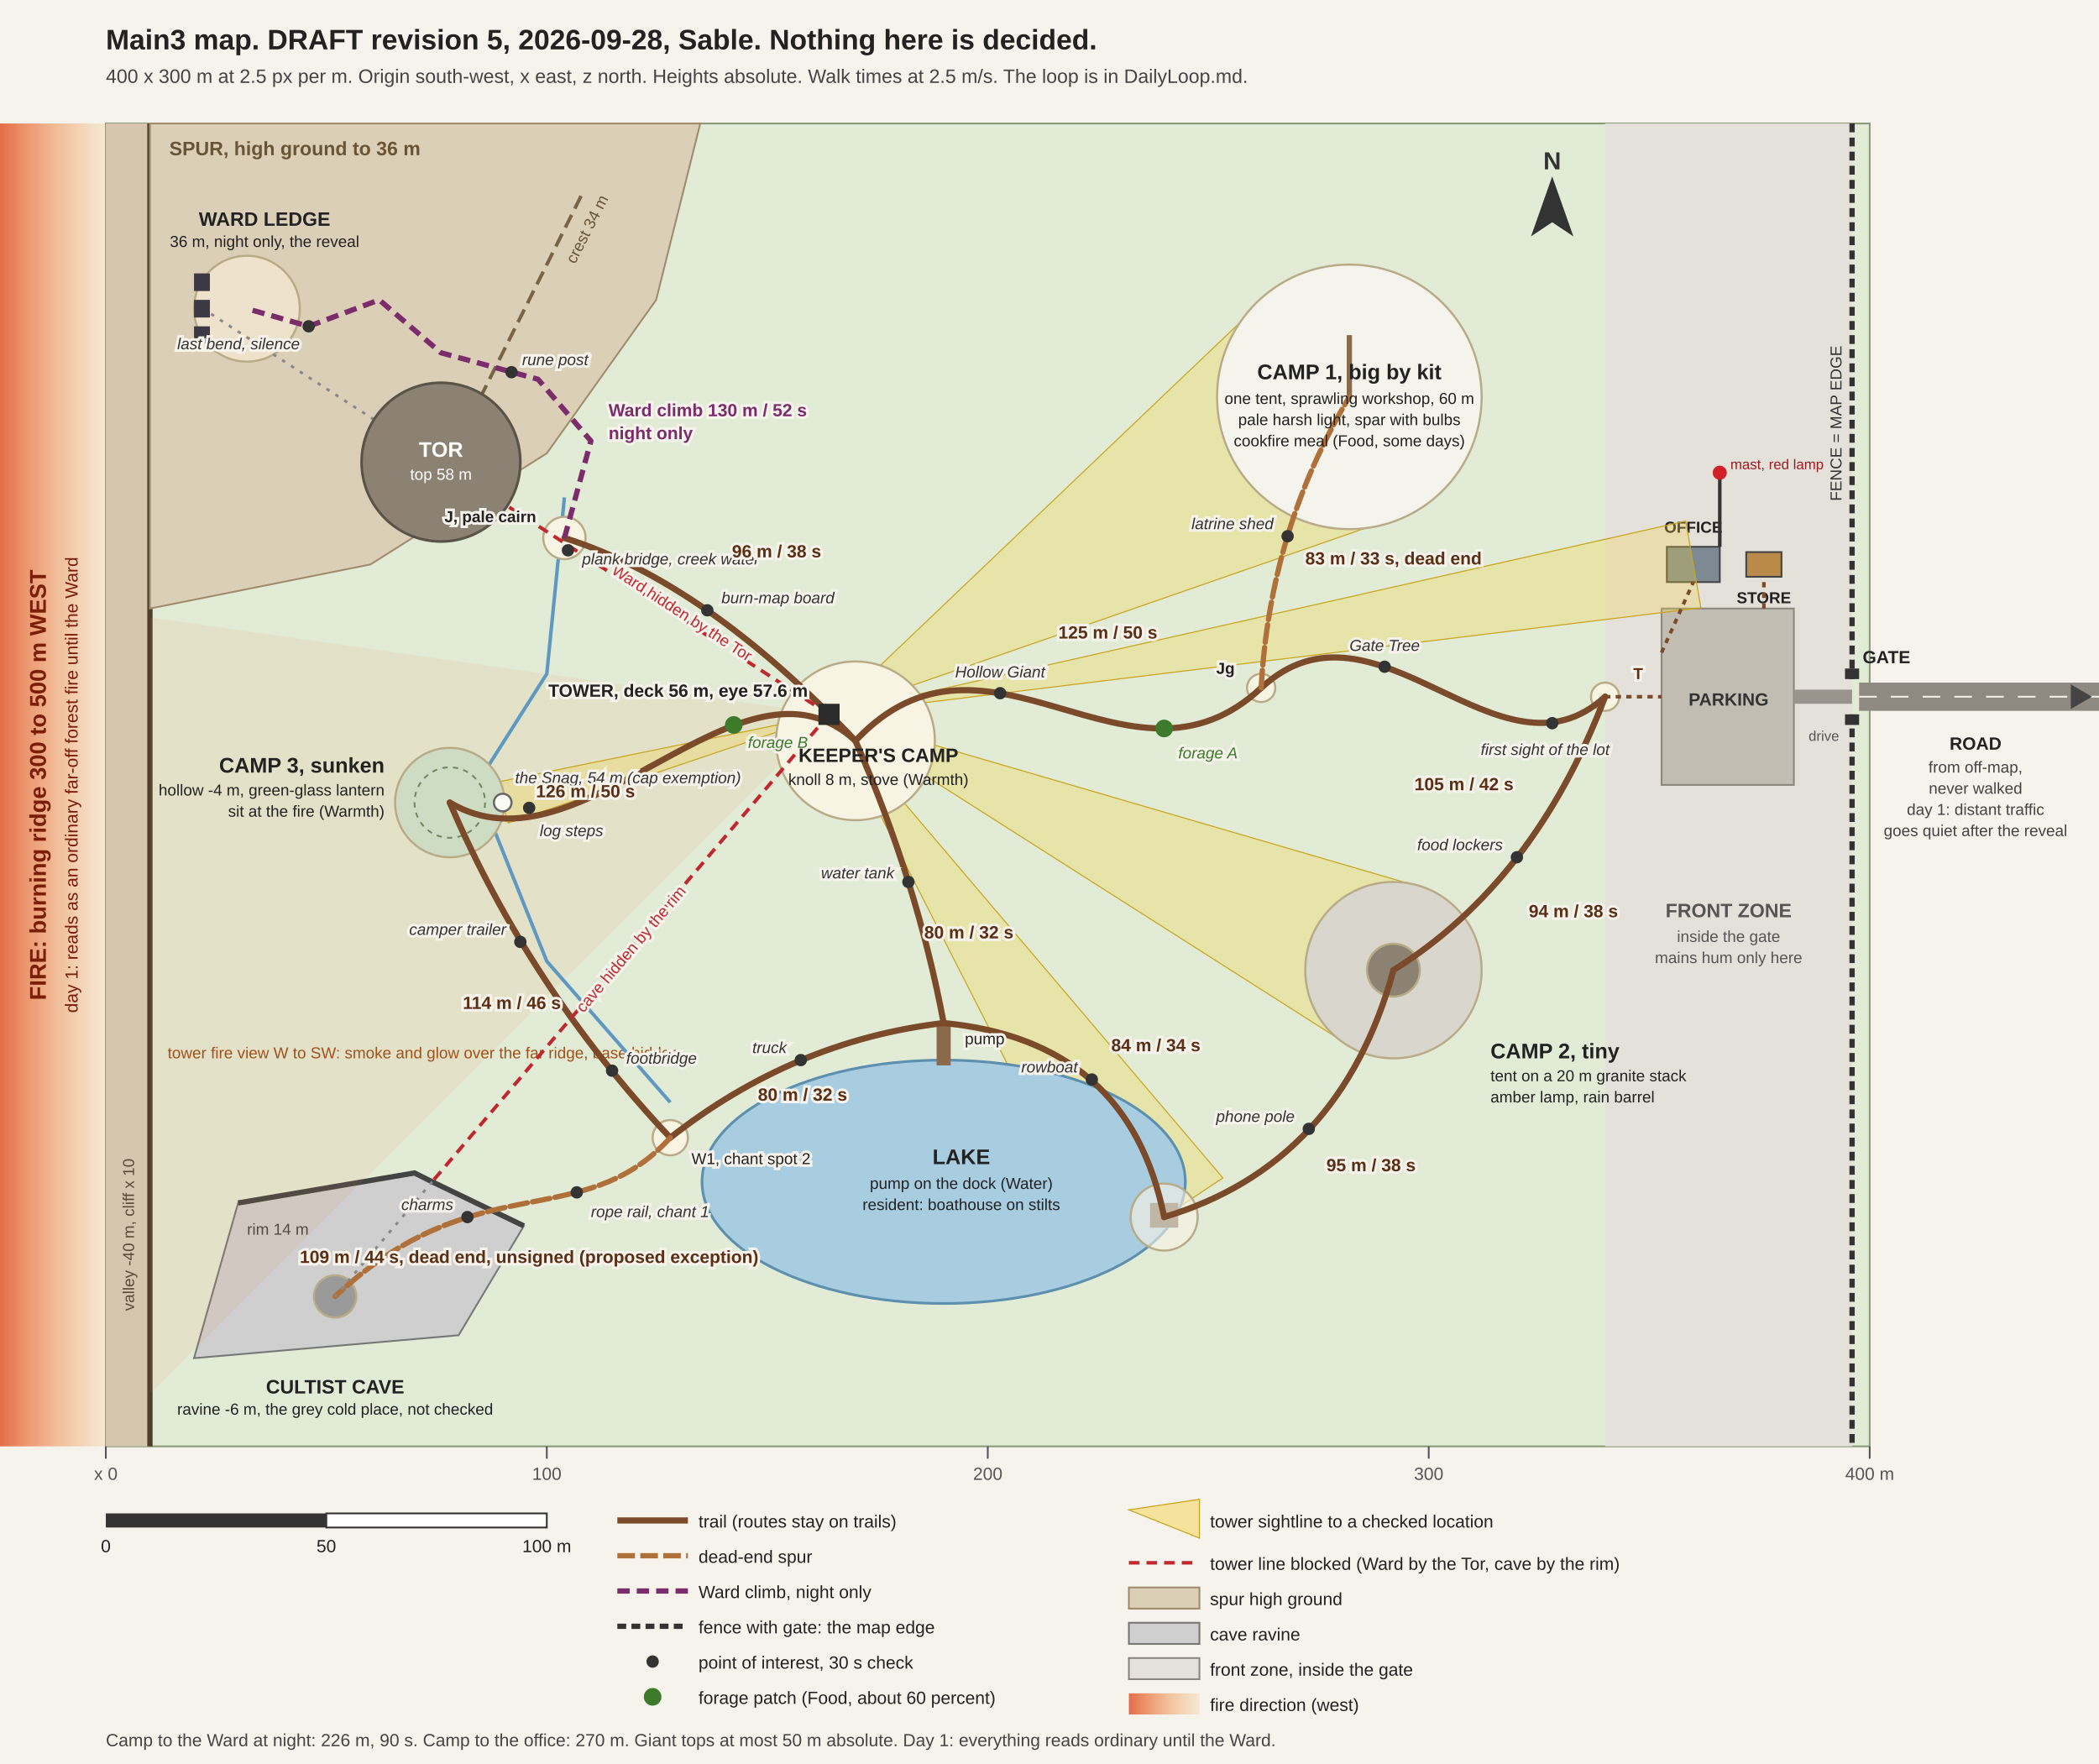
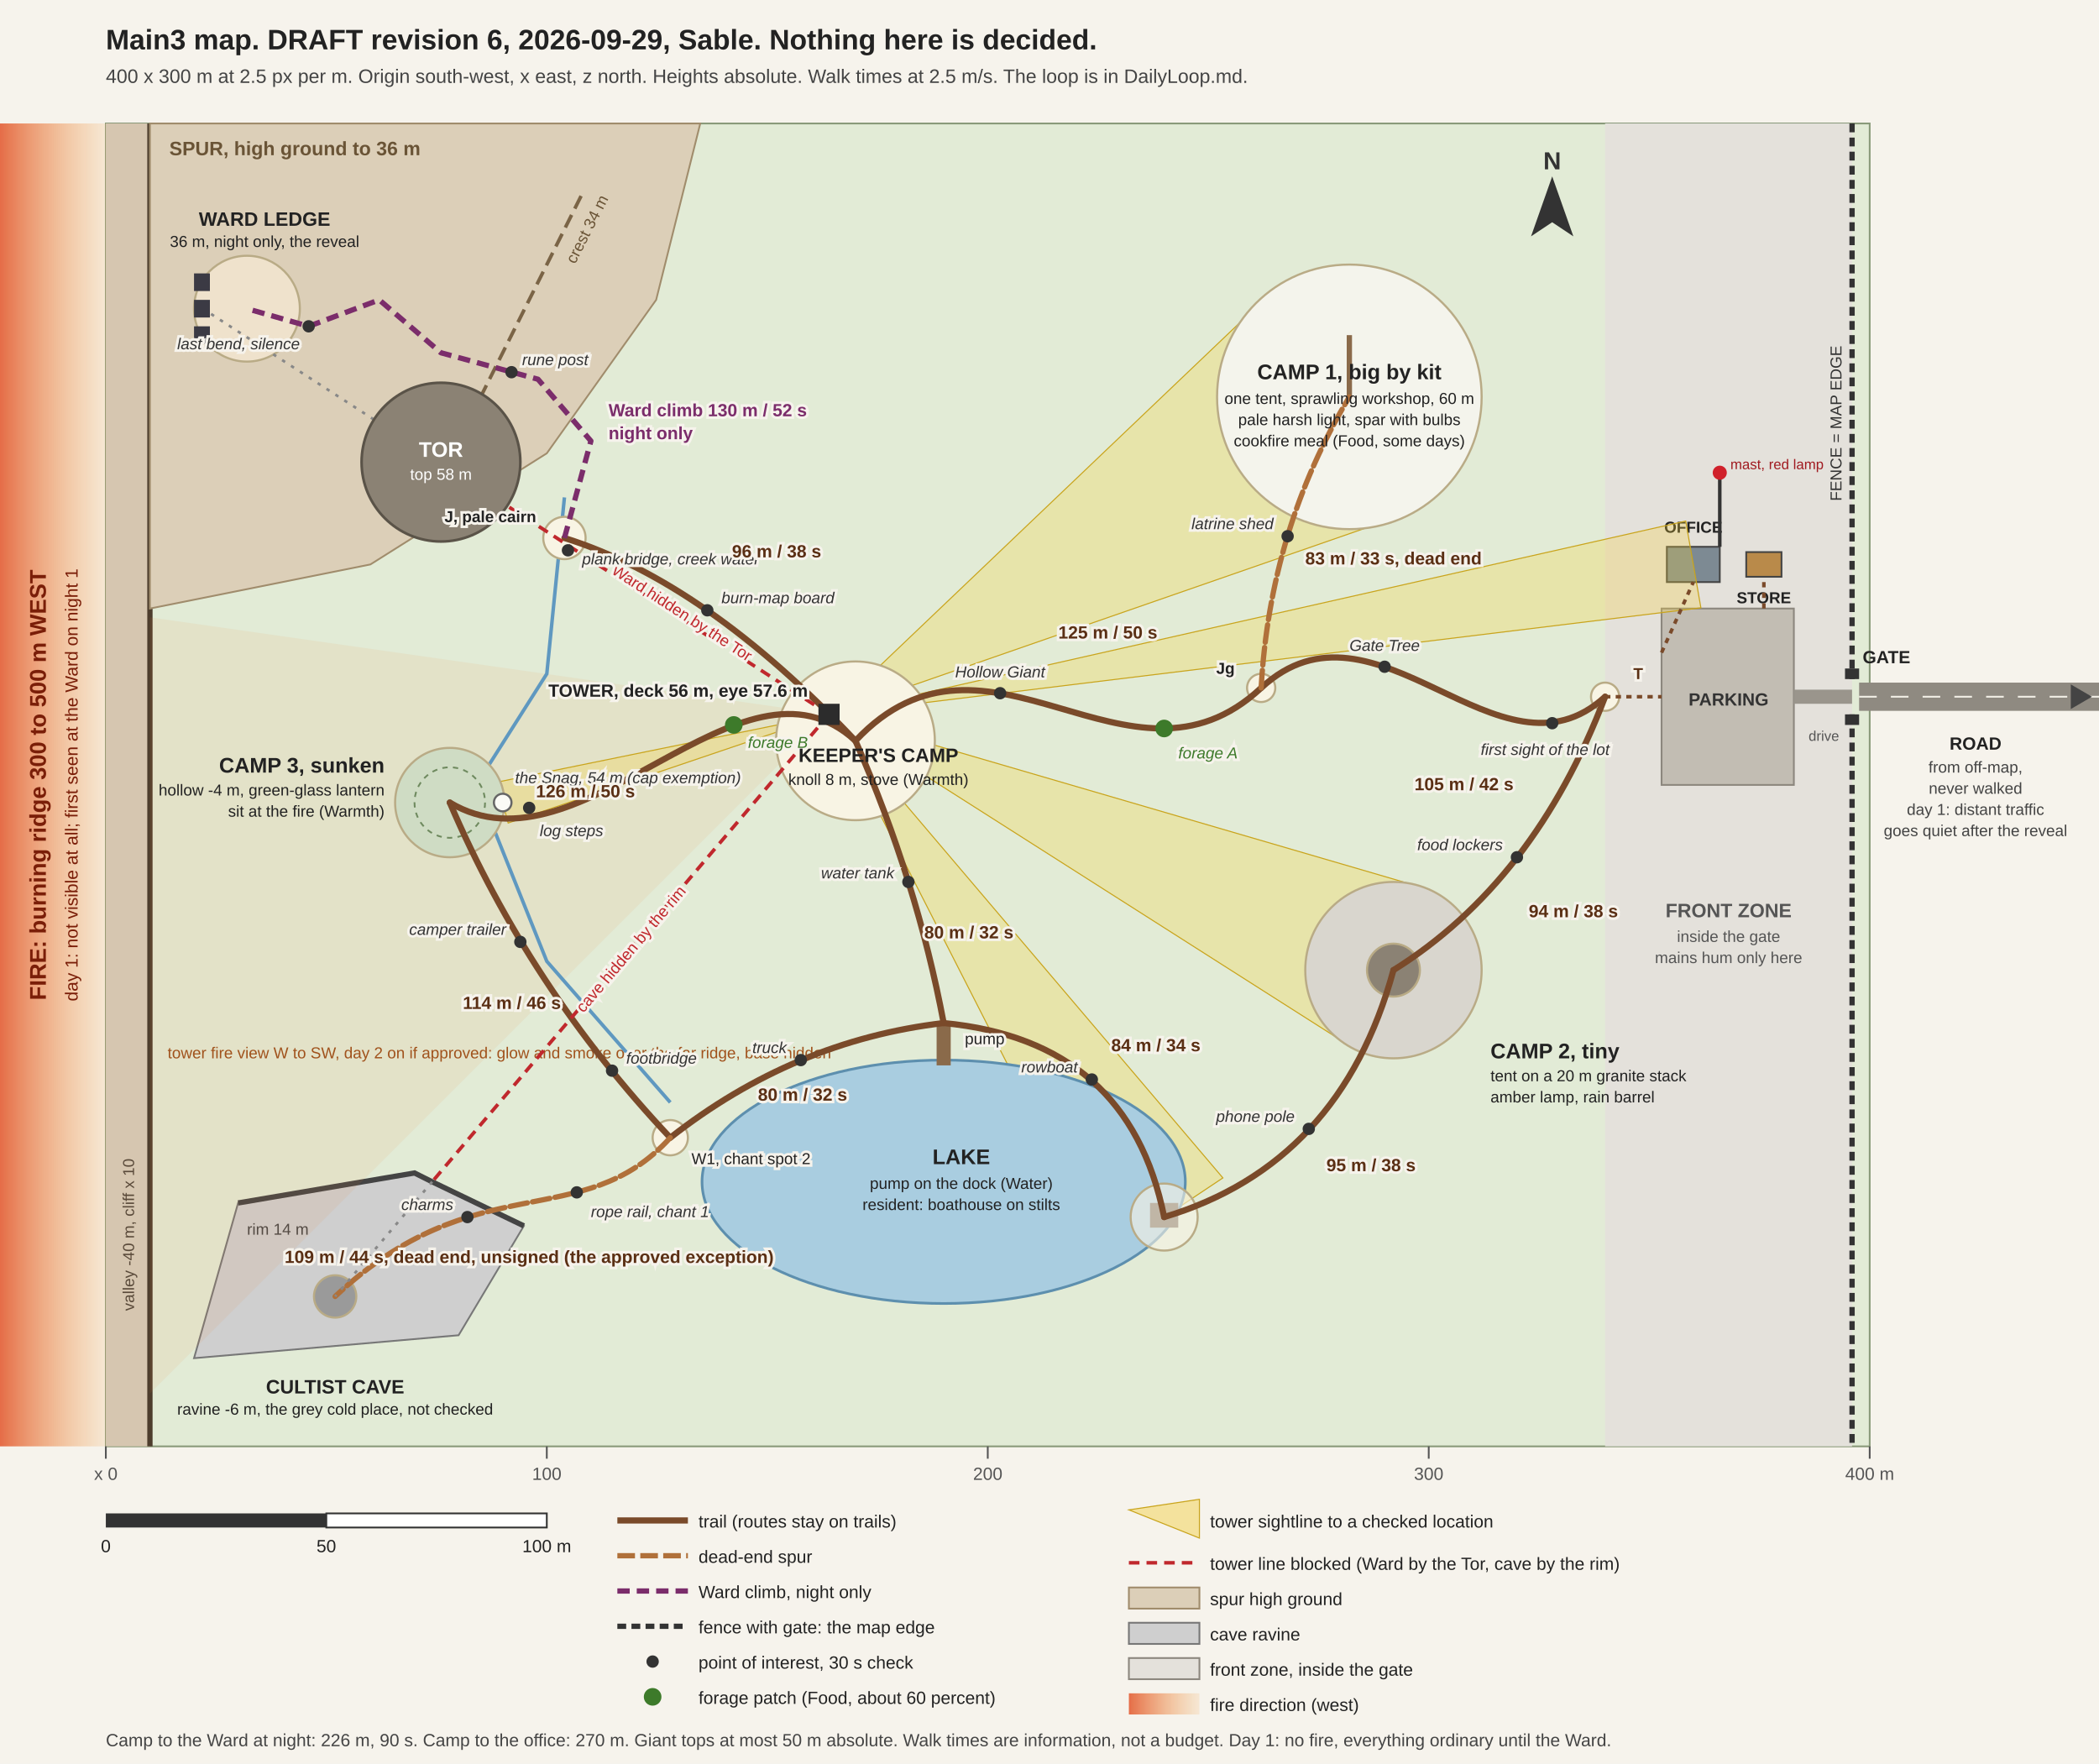
<svg xmlns="http://www.w3.org/2000/svg" width="1190" height="1000" viewBox="0 0 1190 1000" font-family="Arial, Helvetica, sans-serif">
  <defs>
    <linearGradient id="fire" x1="0" y1="0" x2="1" y2="0">
      <stop offset="0" stop-color="#e2552a" stop-opacity="0.85" />
      <stop offset="1" stop-color="#f3a54a" stop-opacity="0.15" />
    </linearGradient>
  </defs>
  <rect x="0" y="0" width="1190" height="1000" fill="#f6f3ec" />
-   <text x="60" y="28" font-size="16" font-weight="bold" fill="#222">Main3 map. DRAFT revision 5, 2026-09-28, Sable. Nothing here is decided.</text>
+   <text x="60" y="28" font-size="16" font-weight="bold" fill="#222">Main3 map. DRAFT revision 6, 2026-09-29, Sable. Nothing here is decided.</text>
  <text x="60" y="47" font-size="11" fill="#444">400 x 300 m at 2.5 px per m. Origin south-west, x east, z north. Heights absolute. Walk times at 2.5 m/s. The loop is in DailyLoop.md.</text>
  <rect x="60" y="70" width="1000" height="750" fill="#e2ebd6" stroke="#8a9a7a" stroke-width="1" />
  <rect x="0" y="70" width="60" height="750" fill="url(#fire)" />
  <text transform="translate(26,445) rotate(-90)" text-anchor="middle" font-size="13" font-weight="bold" fill="#7a1e08">FIRE: burning ridge 300 to 500 m WEST</text>
-   <text transform="translate(44,445) rotate(-90)" text-anchor="middle" font-size="10" fill="#7a1e08">day 1: reads as an ordinary far-off forest fire until the Ward</text>
+   <text transform="translate(44,445) rotate(-90)" text-anchor="middle" font-size="10" fill="#7a1e08">day 1: not visible at all; first seen at the Ward on night 1</text>
  <rect x="60" y="70" width="25" height="750" fill="#d6c6b0" />
  <line x1="85" y1="70" x2="85" y2="820" stroke="#4d3d2d" stroke-width="3" />
  <text transform="translate(76,700) rotate(-90)" text-anchor="middle" font-size="9" fill="#5a4a3a">valley -40 m, cliff x 10</text>
  <polygon points="85,345 210,320 310,257 372,170 397,70 85,70" fill="#dccfb8" stroke="#a08c6c" stroke-width="1" />
  <line x1="240" y1="290" x2="330" y2="110" stroke="#7a6446" stroke-width="2" stroke-dasharray="8 4" />
  <text x="96" y="88" font-size="11" font-weight="bold" fill="#6a5436">SPUR, high ground to 36 m</text>
  <text transform="translate(326,150) rotate(-63)" font-size="9" fill="#6a5436">crest 34 m</text>
  <polygon points="110,770 260,757 297,695 245,670 235,665 135,682" fill="#cfcfcf" stroke="#777" stroke-width="1" />
  <polyline points="135,682 235,665 245,670 297,695" fill="none" stroke="#444" stroke-width="3" />
  <text x="140" y="700" font-size="9" fill="#444">rim 14 m</text>
  <rect x="910" y="70" width="140" height="750" fill="#e4e1db" />
  <rect x="942" y="345" width="75" height="100" fill="#c2bdb3" stroke="#8c877e" />
  <text x="980" y="400" text-anchor="middle" font-size="10" font-weight="bold" fill="#333">PARKING</text>
  <rect x="945" y="310" width="30" height="20" fill="#7d8a93" stroke="#444" />
  <text x="960" y="302" text-anchor="middle" font-size="9" font-weight="bold" fill="#222">OFFICE</text>
  <line x1="975" y1="310" x2="975" y2="270" stroke="#333" stroke-width="2" />
  <circle cx="975" cy="268" r="4" fill="#d0202a" />
  <text x="981" y="266" font-size="8" fill="#a01a20">mast, red lamp</text>
  <rect x="990" y="313" width="20" height="14" fill="#b98a4a" stroke="#444" />
  <text x="1000" y="342" text-anchor="middle" font-size="9" font-weight="bold" fill="#222">STORE</text>
  <line x1="1017" y1="395" x2="1050" y2="395" stroke="#9a958c" stroke-width="8" />
  <text x="1034" y="420" text-anchor="middle" font-size="8" fill="#555">drive</text>
  <text x="980" y="520" text-anchor="middle" font-size="11" font-weight="bold" fill="#555">FRONT ZONE</text>
  <text x="980" y="534" text-anchor="middle" font-size="9" fill="#555">inside the gate</text>
  <text x="980" y="546" text-anchor="middle" font-size="9" fill="#555">mains hum only here</text>
  <line x1="1050" y1="70" x2="1050" y2="385" stroke="#333" stroke-width="3" stroke-dasharray="5 3" />
  <line x1="1050" y1="405" x2="1050" y2="820" stroke="#333" stroke-width="3" stroke-dasharray="5 3" />
  <rect x="1046" y="379" width="8" height="6" fill="#333" />
  <rect x="1046" y="405" width="8" height="6" fill="#333" />
  <text transform="translate(1044,240) rotate(-90)" text-anchor="middle" font-size="9" fill="#333">FENCE = MAP EDGE</text>
  <text x="1056" y="376" font-size="10" font-weight="bold" fill="#222">GATE</text>
  <rect x="1054" y="387" width="136" height="16" fill="#8f8a81" />
  <line x1="1054" y1="395" x2="1190" y2="395" stroke="#f2efe6" stroke-width="1" stroke-dasharray="10 8" />
  <text x="1120" y="425" text-anchor="middle" font-size="10" font-weight="bold" fill="#222">ROAD</text>
  <text x="1120" y="438" text-anchor="middle" font-size="9" fill="#444">from off-map,</text>
  <text x="1120" y="450" text-anchor="middle" font-size="9" fill="#444">never walked</text>
  <polygon points="1186,395 1174,388 1174,402" fill="#444" />
  <text x="1120" y="462" text-anchor="middle" font-size="9" fill="#444">day 1: distant traffic</text>
  <text x="1120" y="474" text-anchor="middle" font-size="9" fill="#444">goes quiet after the reveal</text>
  <polygon points="470,405 85,350 85,790" fill="#f08a3a" fill-opacity="0.09" />
-   <text x="95" y="600" font-size="9" fill="#a0521c">tower fire view W to SW: smoke and glow over the far ridge, base hidden</text>
+   <text x="95" y="600" font-size="9" fill="#a0521c">tower fire view W to SW, day 2 on if approved: glow and smoke over the far ridge, base hidden</text>
  <g fill="#f2cf3c" fill-opacity="0.28" stroke="#c9a41c" stroke-width="0.6">
    <polygon points="470,405 626.7,712.2 693.3,667.8" />
    <polygon points="470,405 804.1,289.0 725.9,161.0" />
    <polygon points="470,405 769.4,595.6 810.6,504.4" />
    <polygon points="470,405 281.9,443.4 288.1,466.6" />
    <polygon points="470,405 964.3,344.6 955.7,295.4" />
  </g>
  <polyline points="320,282 310,382 270,445 310,545 380,625" fill="none" stroke="#5f98c0" stroke-width="2" />
  <ellipse cx="535" cy="670" rx="137" ry="69" fill="#a9cde0" stroke="#5d8fae" stroke-width="1.5" />
  <rect x="531" y="580" width="8" height="24" fill="#8a6a4a" />
  <rect x="652" y="682" width="16" height="14" fill="#6b5a48" />
  <g stroke="#b9ab86" stroke-width="1.2">
    <circle cx="485" cy="420" r="45" fill="#f8f4e4" />
    <circle cx="765" cy="225" r="75" fill="#f4f4ec" />
    <circle cx="790" cy="550" r="50" fill="#d9d6ce" />
    <circle cx="790" cy="550" r="15" fill="#8b8274" />
    <circle cx="255" cy="455" r="31" fill="#cfdcc4" />
    <circle cx="140" cy="175" r="30" fill="#efe2cc" />
    <circle cx="660" cy="690" r="19" fill="#f8f4e4" fill-opacity="0.6" />
    <circle cx="320" cy="305" r="12" fill="#f8f4e4" />
    <circle cx="380" cy="645" r="10" fill="#f8f4e4" />
    <circle cx="715" cy="390" r="8" fill="#f8f4e4" />
    <circle cx="910" cy="395" r="8" fill="#f8f4e4" />
    <circle cx="190" cy="735" r="12" fill="#9a9a9a" />
  </g>
  <circle cx="255" cy="455" r="20" fill="none" stroke="#6f8a5f" stroke-width="1" stroke-dasharray="3 3" />
  <circle cx="285" cy="455" r="5" fill="#fbfbf6" stroke="#666" stroke-width="1.2" />
  <line x1="765" y1="225" x2="765" y2="190" stroke="#8a6a4a" stroke-width="3" />
  <g fill="none" stroke="#7a4a2a" stroke-width="3.5" stroke-linecap="round">
    <path d="M485,420 Q520,500 535,580" />
    <path d="M535,580 Q640,590 660,690" />
    <path d="M660,690 Q760,660 790,550" />
    <path d="M790,550 Q870,500 910,395" />
    <path d="M485,420 C560,340 640,460 715,390" />
    <path d="M715,390 C780,330 850,450 910,395" />
    <path d="M485,420 C420,360 330,500 255,455" />
    <path d="M535,580 Q450,590 380,645" />
    <path d="M380,645 Q300,560 255,455" />
    <path d="M485,420 Q400,330 320,305" />
  </g>
  <g fill="none" stroke="#7a4a2a" stroke-width="2" stroke-dasharray="3 3">
    <path d="M910,395 L942,395" />
    <path d="M942,370 L960,330" />
    <path d="M1000,345 L1000,327" />
  </g>
  <g fill="none" stroke="#b0703a" stroke-width="3" stroke-dasharray="10 3" stroke-linecap="round">
    <path d="M715,390 Q720,300 765,225" />
    <path d="M380,645 C330,700 270,660 190,735" />
  </g>
  <polyline points="320,305 335,250 305,215 250,200 215,170 175,185 140,175" fill="none" stroke="#7b2d6b" stroke-width="3" stroke-dasharray="7 4" stroke-linejoin="round" />
  <line x1="470" y1="405" x2="287.5" y2="286.8" stroke="#c0282d" stroke-width="2" stroke-dasharray="6 4" />
  <line x1="287.5" y1="286.8" x2="115" y2="175" stroke="#888" stroke-width="1.5" stroke-dasharray="2 4" />
  <line x1="470" y1="405" x2="245" y2="670" stroke="#c0282d" stroke-width="2" stroke-dasharray="6 4" />
  <line x1="245" y1="670" x2="190" y2="735" stroke="#888" stroke-width="1.5" stroke-dasharray="2 4" />
  <text transform="translate(385,350) rotate(33)" text-anchor="middle" font-size="9" fill="#c0282d" style="paint-order:stroke;stroke:#f6f3ec;stroke-width:3px">Ward hidden by the Tor</text>
  <text transform="translate(360,540) rotate(-49.7)" text-anchor="middle" font-size="9" fill="#c0282d" style="paint-order:stroke;stroke:#f6f3ec;stroke-width:3px">cave hidden by the rim</text>
  <circle cx="250" cy="262" r="45" fill="#8b8274" stroke="#5a5348" stroke-width="1.5" />
  <text x="250" y="259" text-anchor="middle" font-size="12" font-weight="bold" fill="#fff">TOR</text>
  <text x="250" y="272" text-anchor="middle" font-size="9" fill="#fff">top 58 m</text>
  <g fill="#3b3a44">
    <rect x="110" y="155" width="9" height="10" />
    <rect x="110" y="170" width="9" height="10" />
    <rect x="110" y="185" width="9" height="10" />
  </g>
  <rect x="464" y="399" width="12" height="12" fill="#2c2c2c" />
  <text x="458" y="395" text-anchor="end" font-size="10" font-weight="bold" fill="#222" style="paint-order:stroke;stroke:#f6f3ec;stroke-width:3px">TOWER, deck 56 m, eye 57.6 m</text>
  <g fill="#333">
    <circle cx="515" cy="500" r="3.5" />
    <circle cx="619" cy="612" r="3.5" />
    <circle cx="742" cy="640" r="3.5" />
    <circle cx="860" cy="486" r="3.5" />
    <circle cx="567" cy="393" r="3.5" />
    <circle cx="785" cy="378" r="3.5" />
    <circle cx="880" cy="410" r="3.5" />
    <circle cx="730" cy="304" r="3.5" />
    <circle cx="300" cy="458" r="3.5" />
    <circle cx="454" cy="601" r="3.5" />
    <circle cx="347" cy="607" r="3.5" />
    <circle cx="295" cy="534" r="3.5" />
    <circle cx="327" cy="676" r="3.5" />
    <circle cx="265" cy="690" r="3.5" />
    <circle cx="401" cy="346" r="3.5" />
    <circle cx="322" cy="312" r="3.5" />
    <circle cx="290" cy="211" r="3.5" />
    <circle cx="175" cy="185" r="3.5" />
  </g>
  <g fill="#3d7a2a">
    <circle cx="660" cy="413" r="5" />
    <circle cx="416" cy="411" r="5" />
  </g>
  <g font-size="9" font-style="italic" fill="#333" style="paint-order:stroke;stroke:#f6f3ec;stroke-width:3px">
    <text x="507" y="498" text-anchor="end">water tank</text>
    <text x="611" y="608" text-anchor="end">rowboat</text>
    <text x="734" y="636" text-anchor="end">phone pole</text>
    <text x="852" y="482" text-anchor="end">food lockers</text>
    <text x="567" y="384" text-anchor="middle">Hollow Giant</text>
    <text x="785" y="369" text-anchor="middle">Gate Tree</text>
    <text x="876" y="428" text-anchor="middle">first sight of the lot</text>
    <text x="722" y="300" text-anchor="end">latrine shed</text>
    <text x="306" y="474">log steps</text>
    <text x="446" y="597" text-anchor="end">truck</text>
    <text x="355" y="603">footbridge</text>
    <text x="287" y="530" text-anchor="end">camper trailer</text>
    <text x="335" y="690">rope rail, chant 1</text>
    <text x="257" y="686" text-anchor="end">charms</text>
    <text x="409" y="342">burn-map board</text>
    <text x="330" y="320">plank bridge, creek water</text>
    <text x="296" y="207">rune post</text>
    <text x="170" y="198" text-anchor="end">last bend, silence</text>
    <text x="668" y="430" fill="#3d7a2a">forage A</text>
    <text x="424" y="424" fill="#3d7a2a">forage B</text>
    <text x="292" y="444">the Snag, 54 m (cap exemption)</text>
  </g>
  <g font-size="10" font-weight="bold" fill="#5a2f14" style="paint-order:stroke;stroke:#f6f3ec;stroke-width:3px">
    <text x="524" y="532">80 m / 32 s</text>
    <text x="630" y="596">84 m / 34 s</text>
    <text x="752" y="664">95 m / 38 s</text>
    <text x="892" y="520" text-anchor="middle">94 m / 38 s</text>
    <text x="600" y="362">125 m / 50 s</text>
    <text x="830" y="448" text-anchor="middle">105 m / 42 s</text>
    <text x="740" y="320">83 m / 33 s, dead end</text>
    <text x="360" y="452" text-anchor="end">126 m / 50 s</text>
    <text x="455" y="624" text-anchor="middle">80 m / 32 s</text>
    <text x="318" y="572" text-anchor="end">114 m / 46 s</text>
-     <text x="300" y="716" text-anchor="middle">109 m / 44 s, dead end, unsigned (proposed exception)</text>
+     <text x="300" y="716" text-anchor="middle">109 m / 44 s, dead end, unsigned (the approved exception)</text>
    <text x="415" y="316">96 m / 38 s</text>
    <text x="926" y="385" font-size="9">T</text>
  </g>
  <g font-size="10" font-weight="bold" fill="#7b2d6b" style="paint-order:stroke;stroke:#f6f3ec;stroke-width:3px">
    <text x="345" y="236">Ward climb 130 m / 52 s</text>
    <text x="345" y="249">night only</text>
  </g>
  <g fill="#222" text-anchor="middle">
    <text x="498" y="432" font-size="11" font-weight="bold">KEEPER'S CAMP</text>
    <text x="498" y="445" font-size="9">knoll 8 m, stove (Warmth)</text>
    <text x="545" y="660" font-size="12" font-weight="bold">LAKE</text>
    <text x="545" y="674" font-size="9">pump on the dock (Water)</text>
    <text x="545" y="686" font-size="9">resident: boathouse on stilts</text>
    <text x="765" y="215" font-size="12" font-weight="bold">CAMP 1, big by kit</text>
    <text x="765" y="229" font-size="9">one tent, sprawling workshop, 60 m</text>
    <text x="765" y="241" font-size="9">pale harsh light, spar with bulbs</text>
    <text x="765" y="253" font-size="9">cookfire meal (Food, some days)</text>
    <text x="845" y="600" text-anchor="start" font-size="12" font-weight="bold">CAMP 2, tiny</text>
    <text x="845" y="613" text-anchor="start" font-size="9">tent on a 20 m granite stack</text>
    <text x="845" y="625" text-anchor="start" font-size="9">amber lamp, rain barrel</text>
    <text x="218" y="438" text-anchor="end" font-size="12" font-weight="bold">CAMP 3, sunken</text>
    <text x="218" y="451" text-anchor="end" font-size="9">hollow -4 m, green-glass lantern</text>
    <text x="218" y="463" text-anchor="end" font-size="9">sit at the fire (Warmth)</text>
    <text x="150" y="128" font-size="11" font-weight="bold">WARD LEDGE</text>
    <text x="150" y="140" font-size="9">36 m, night only, the reveal</text>
    <text x="190" y="790" font-size="11" font-weight="bold">CULTIST CAVE</text>
    <text x="190" y="802" font-size="9">ravine -6 m, the grey cold place, not checked</text>
  </g>
  <g fill="#222" font-size="9" style="paint-order:stroke;stroke:#f6f3ec;stroke-width:3px">
    <text x="304" y="296" text-anchor="end" font-weight="bold">J, pale cairn</text>
    <text x="392" y="660">W1, chant spot 2</text>
    <text x="700" y="382" text-anchor="end" font-weight="bold">Jg</text>
    <text x="547" y="592">pump</text>
  </g>
  <g stroke="#555" stroke-width="1">
    <line x1="60" y1="820" x2="60" y2="827" />
    <line x1="310" y1="820" x2="310" y2="827" />
    <line x1="560" y1="820" x2="560" y2="827" />
    <line x1="810" y1="820" x2="810" y2="827" />
    <line x1="1060" y1="820" x2="1060" y2="827" />
  </g>
  <g font-size="10" fill="#555" text-anchor="middle">
    <text x="60" y="839">x 0</text>
    <text x="310" y="839">100</text>
    <text x="560" y="839">200</text>
    <text x="810" y="839">300</text>
    <text x="1060" y="839">400 m</text>
  </g>
  <polygon points="880,100 868,134 880,126 892,134" fill="#333" />
  <text x="880" y="96" text-anchor="middle" font-size="14" font-weight="bold" fill="#333">N</text>
  <g font-size="10" fill="#222">
    <rect x="60" y="858" width="125" height="8" fill="#333" />
    <rect x="185" y="858" width="125" height="8" fill="#fff" stroke="#333" />
    <text x="60" y="880" text-anchor="middle">0</text>
    <text x="185" y="880" text-anchor="middle">50</text>
    <text x="310" y="880" text-anchor="middle">100 m</text>
    <line x1="350" y1="862" x2="390" y2="862" stroke="#7a4a2a" stroke-width="3.5" />
    <text x="396" y="866">trail (routes stay on trails)</text>
    <line x1="350" y1="882" x2="390" y2="882" stroke="#b0703a" stroke-width="3" stroke-dasharray="10 3" />
    <text x="396" y="886">dead-end spur</text>
    <line x1="350" y1="902" x2="390" y2="902" stroke="#7b2d6b" stroke-width="3" stroke-dasharray="7 4" />
    <text x="396" y="906">Ward climb, night only</text>
    <line x1="350" y1="922" x2="390" y2="922" stroke="#333" stroke-width="3" stroke-dasharray="5 3" />
    <text x="396" y="926">fence with gate: the map edge</text>
    <circle cx="370" cy="942" r="3.5" fill="#333" />
    <text x="396" y="946">point of interest, 30 s check</text>
    <circle cx="370" cy="962" r="5" fill="#3d7a2a" />
    <text x="396" y="966">forage patch (Food, about 60 percent)</text>
    <polygon points="640,856 680,850 680,872" fill="#f2cf3c" fill-opacity="0.45" stroke="#c9a41c" stroke-width="0.6" />
    <text x="686" y="866">tower sightline to a checked location</text>
    <line x1="640" y1="886" x2="680" y2="886" stroke="#c0282d" stroke-width="2" stroke-dasharray="6 4" />
    <text x="686" y="890">tower line blocked (Ward by the Tor, cave by the rim)</text>
    <rect x="640" y="900" width="40" height="12" fill="#dccfb8" stroke="#a08c6c" />
    <text x="686" y="910">spur high ground</text>
    <rect x="640" y="920" width="40" height="12" fill="#cfcfcf" stroke="#777" />
    <text x="686" y="930">cave ravine</text>
    <rect x="640" y="940" width="40" height="12" fill="#e4e1db" stroke="#8c877e" />
    <text x="686" y="950">front zone, inside the gate</text>
    <rect x="640" y="960" width="40" height="12" fill="url(#fire)" />
    <text x="686" y="970">fire direction (west)</text>
-     <text x="60" y="990" fill="#444">Camp to the Ward at night: 226 m, 90 s. Camp to the office: 270 m. Giant tops at most 50 m absolute. Day 1: everything reads ordinary until the Ward.</text>
+     <text x="60" y="990" fill="#444">Camp to the Ward at night: 226 m, 90 s. Camp to the office: 270 m. Giant tops at most 50 m absolute. Walk times are information, not a budget. Day 1: no fire, everything ordinary until the Ward.</text>
  </g>
</svg>
